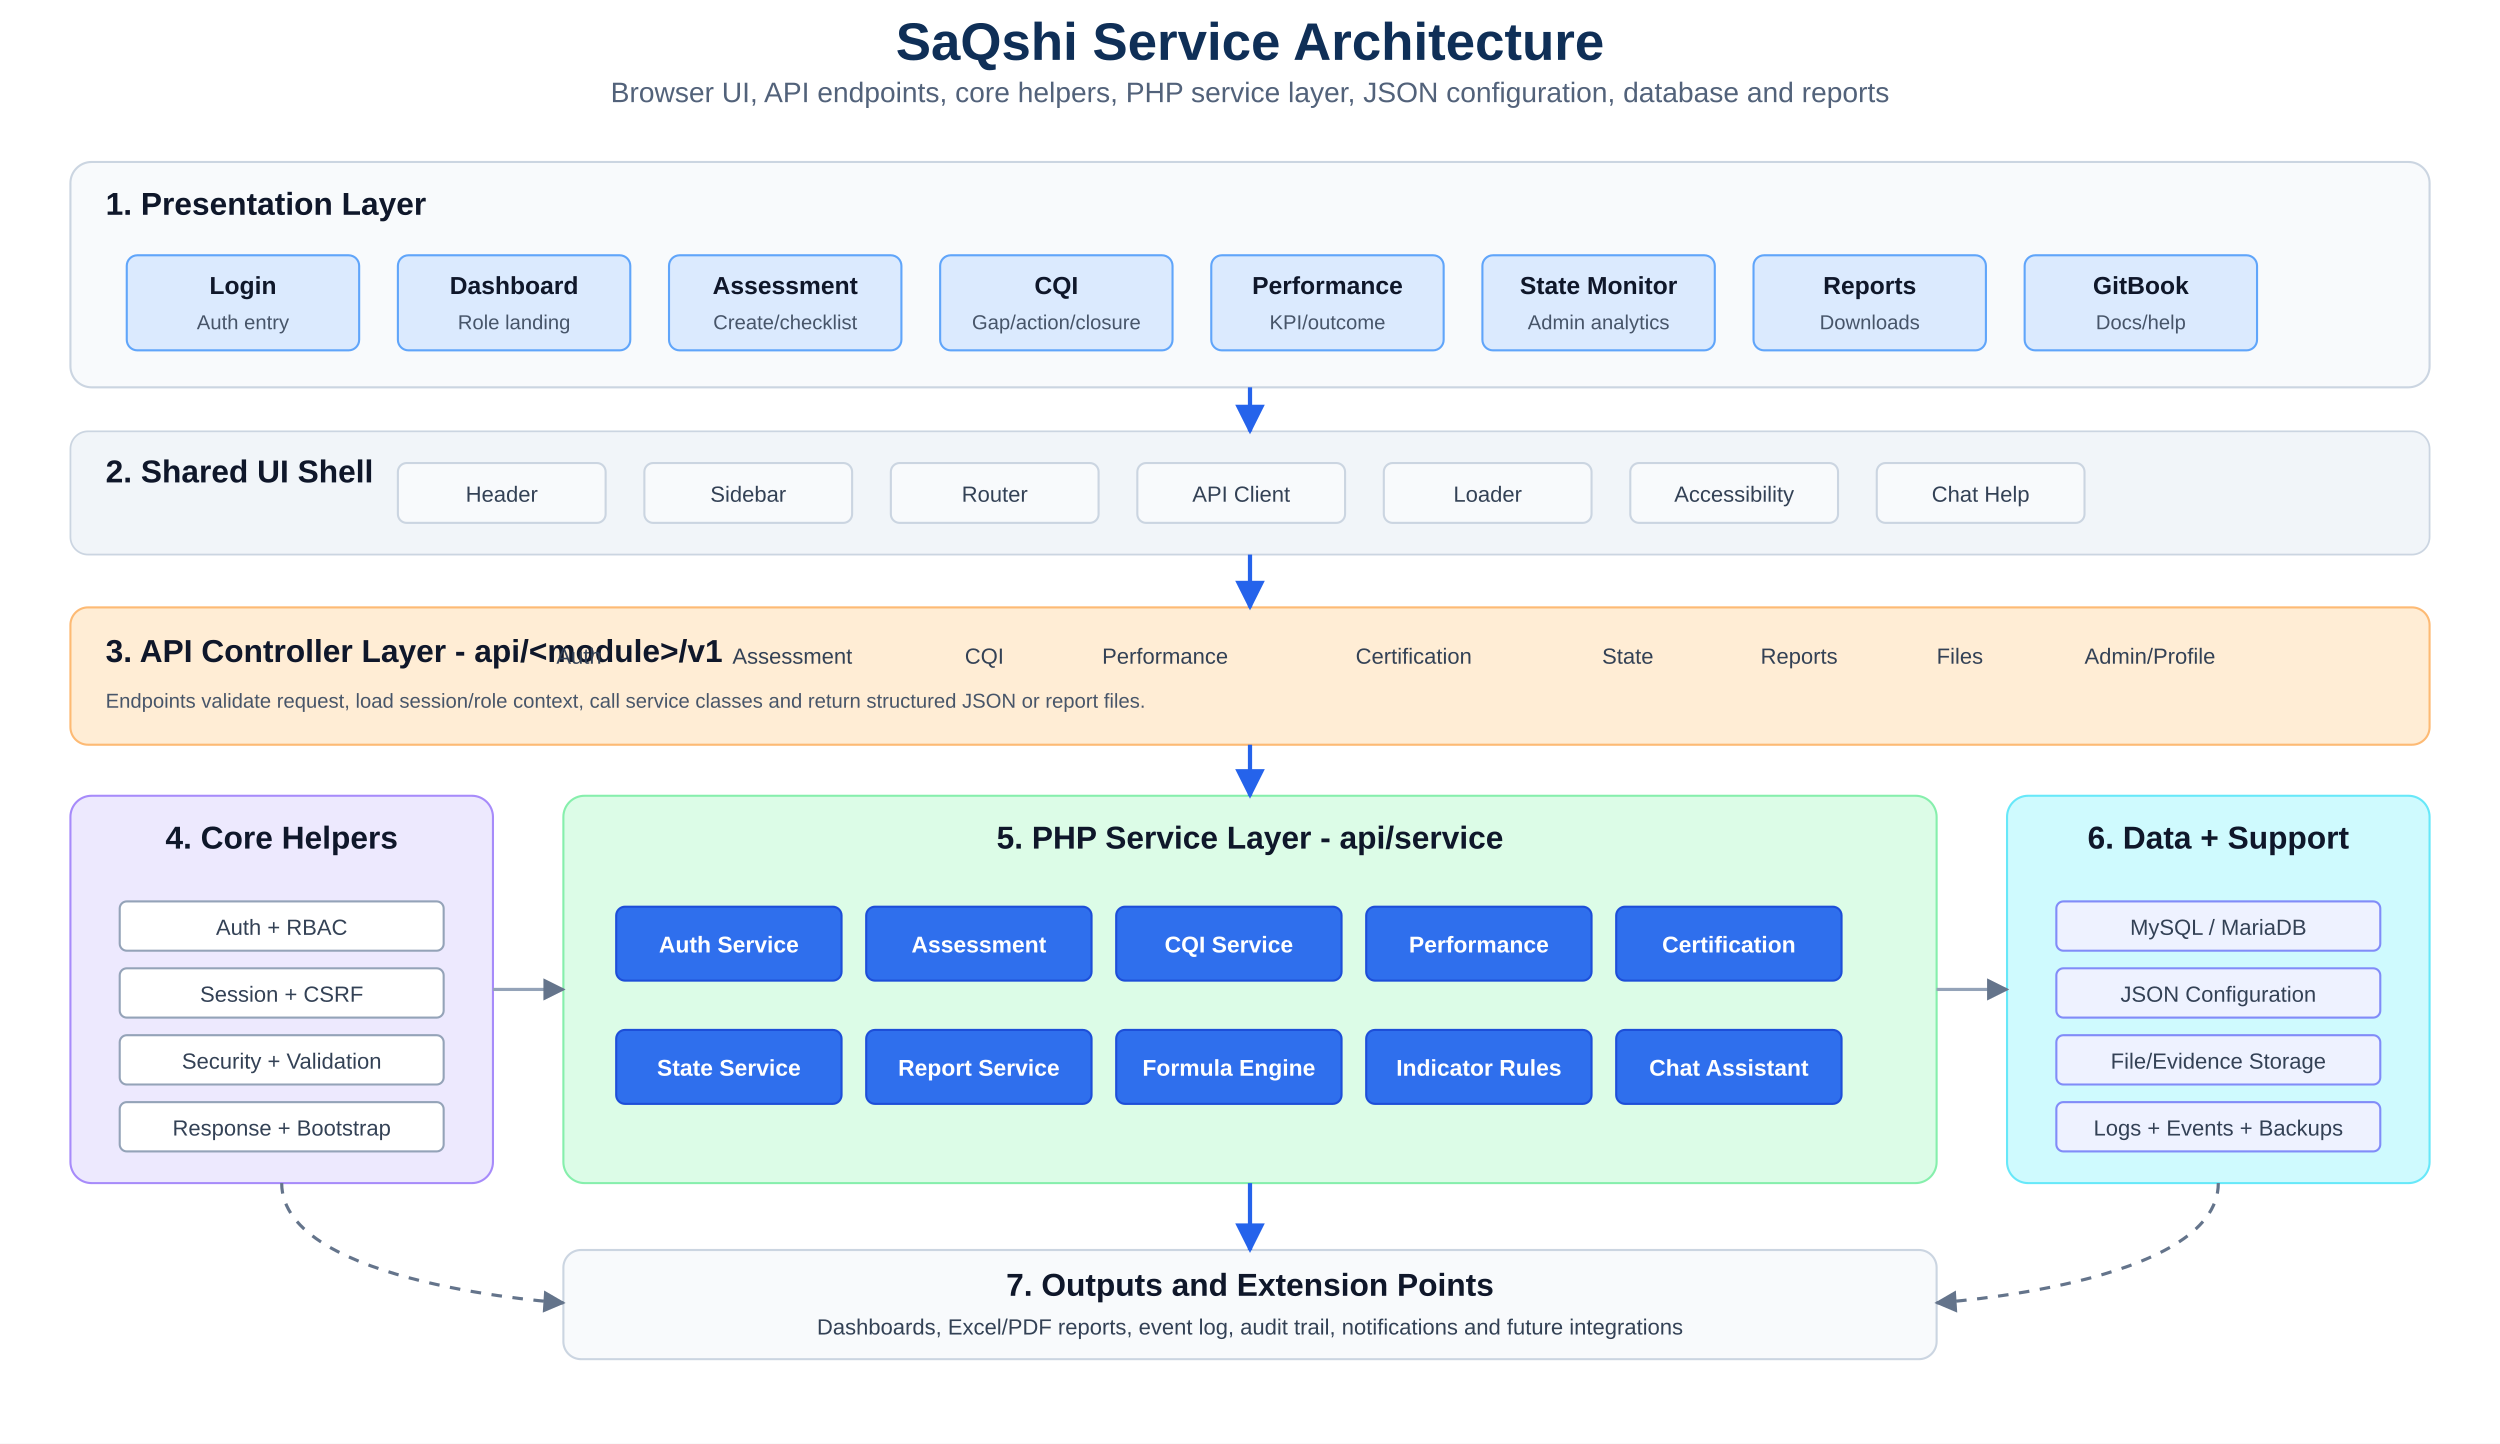
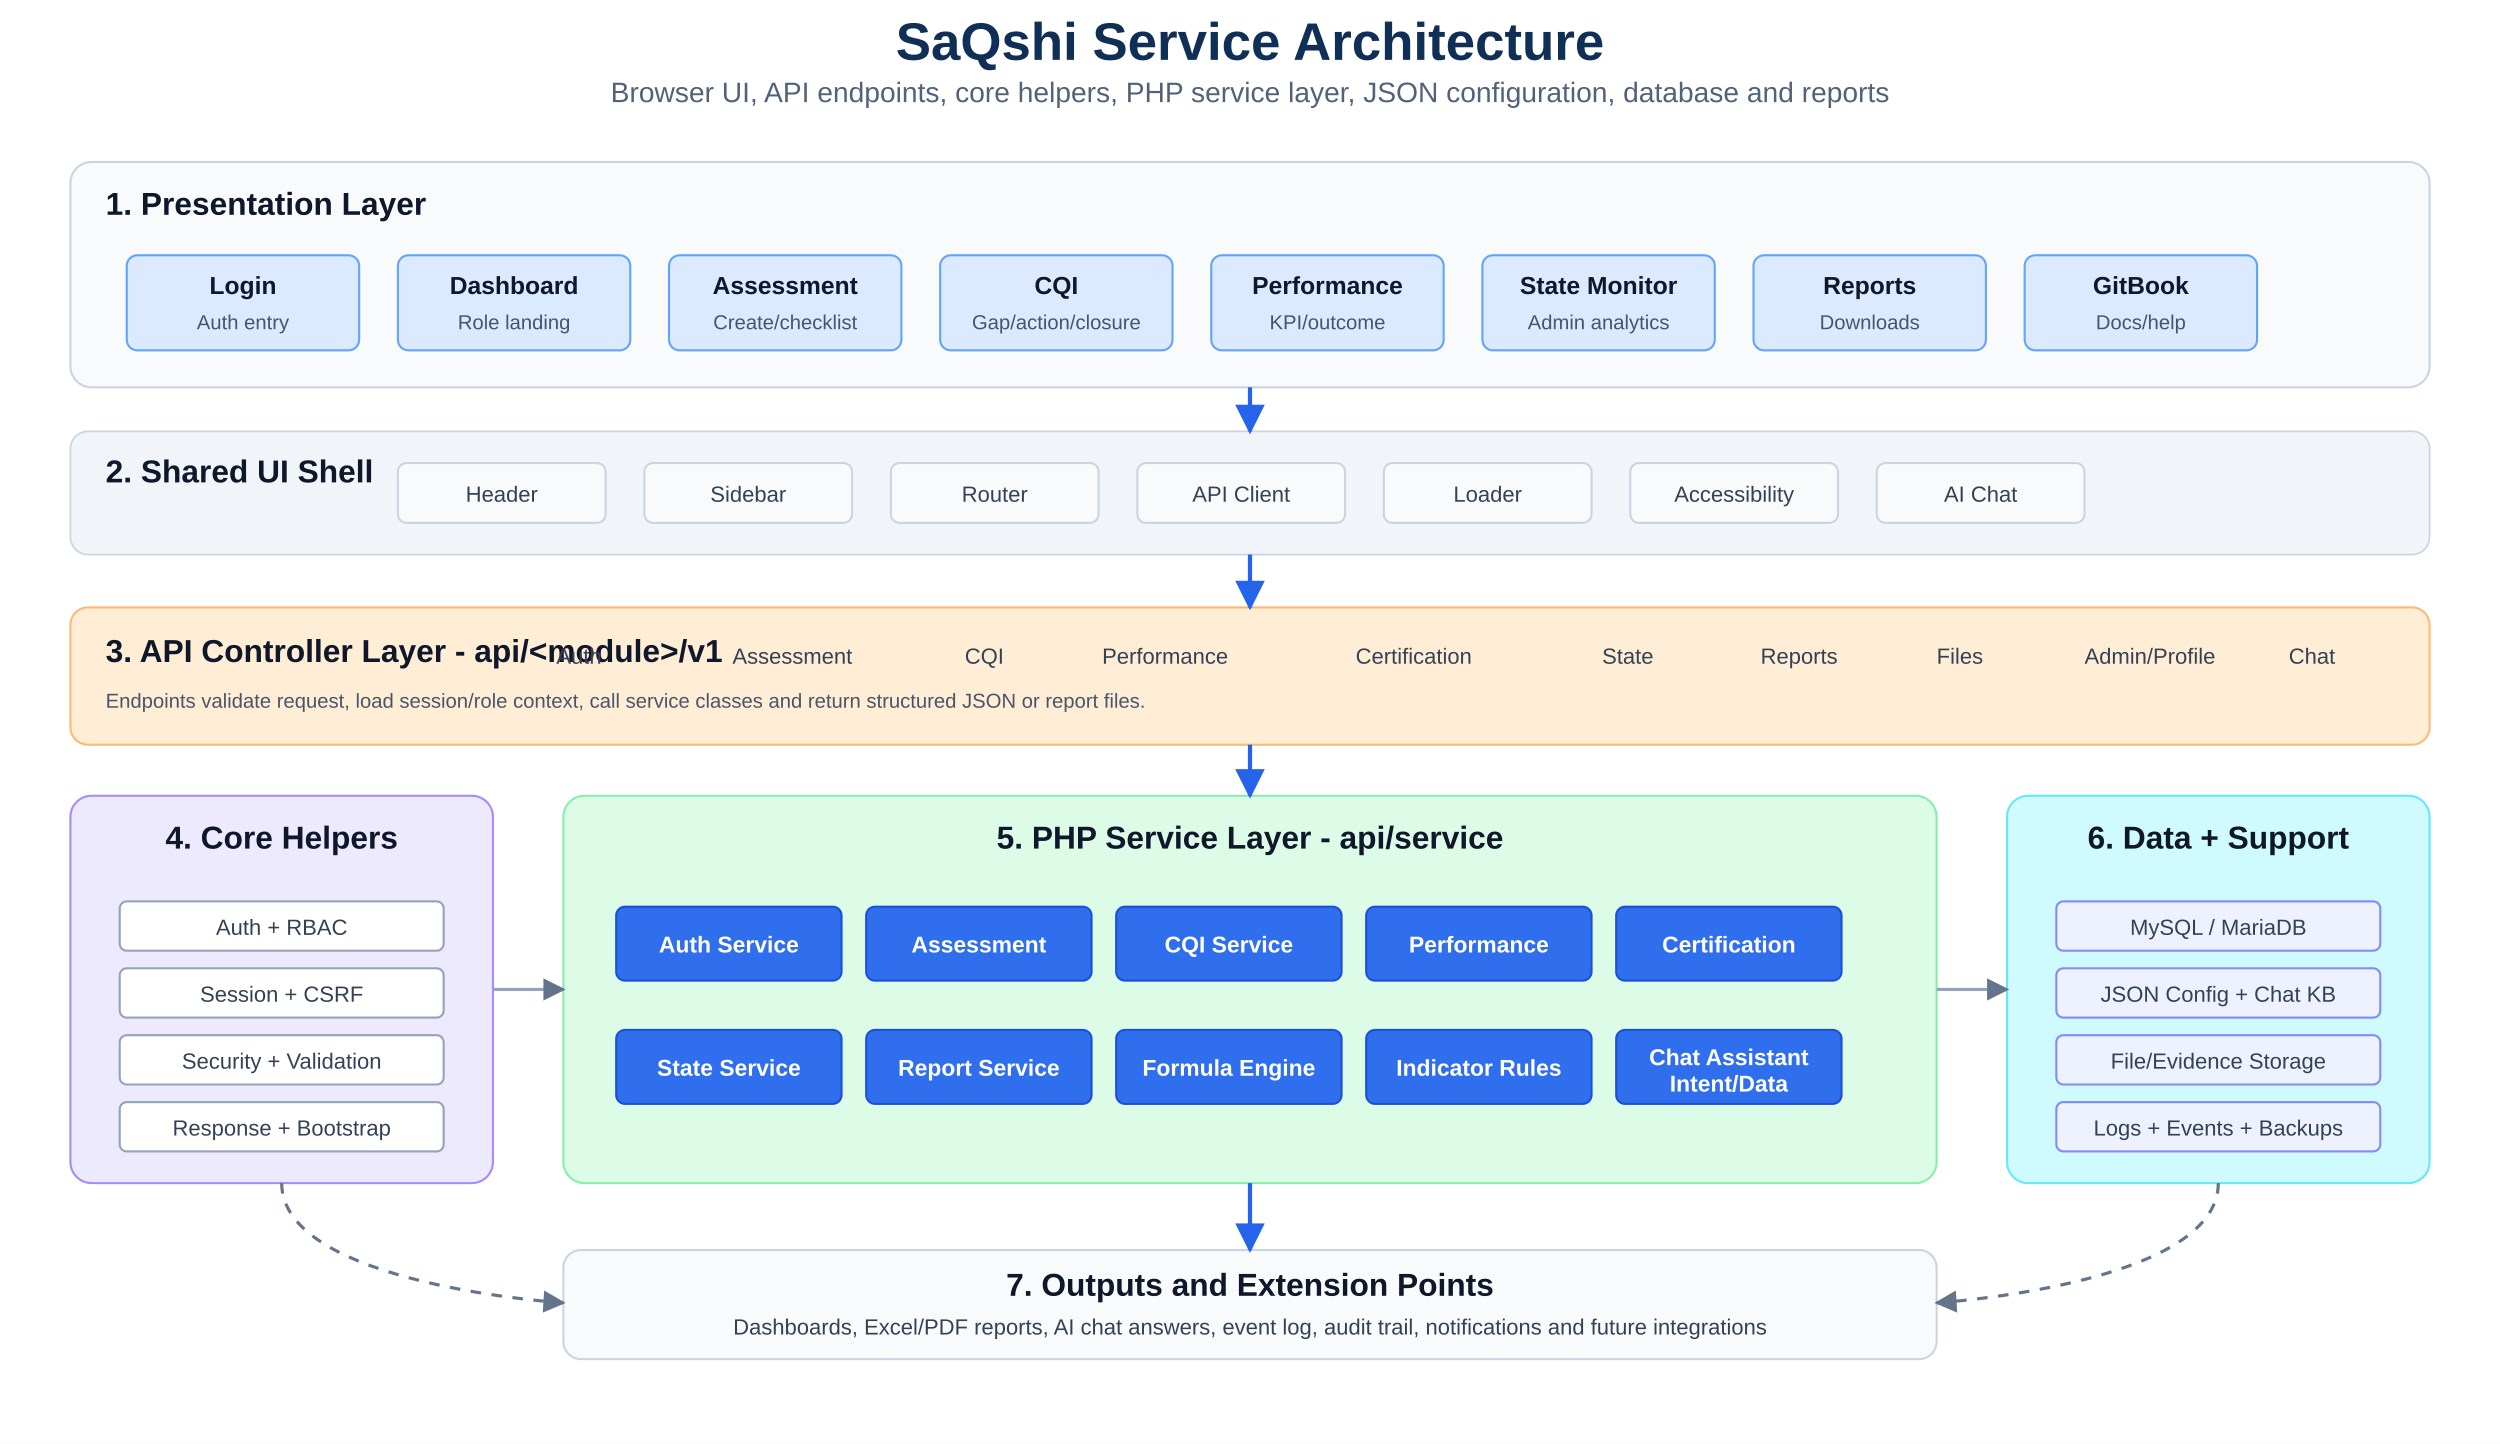
<svg xmlns="http://www.w3.org/2000/svg" width="1420" height="820" viewBox="0 0 1420 820" role="img" aria-labelledby="title desc">
  <defs>
    <style>
      .title { font: 700 30px Arial, sans-serif; fill: #0f2f57; }
      .subtitle { font: 400 16px Arial, sans-serif; fill: #52627a; }
      .section { font: 700 18px Arial, sans-serif; fill: #0f172a; }
      .label { font: 700 14px Arial, sans-serif; fill: #0f172a; }
      .small { font: 400 12.5px Arial, sans-serif; fill: #334155; }
      .tiny { font: 400 11.5px Arial, sans-serif; fill: #475569; }
      .white { fill: #ffffff; font: 700 13px Arial, sans-serif; }
      .bar { fill: #f1f5f9; stroke: #cbd5e1; stroke-width: 1; }
      .box { fill: #ffffff; stroke: #94a3b8; stroke-width: 1.2; }
      .blue { fill: #dbeafe; stroke: #60a5fa; stroke-width: 1.2; }
      .deepBlue { fill: #2f6fed; stroke: #1d4ed8; stroke-width: 1.2; }
      .green { fill: #dcfce7; stroke: #86efac; stroke-width: 1.2; }
      .orange { fill: #ffedd5; stroke: #fdba74; stroke-width: 1.2; }
      .purple { fill: #ede9fe; stroke: #a78bfa; stroke-width: 1.2; }
      .cyan { fill: #cffafe; stroke: #67e8f9; stroke-width: 1.2; }
      .grey { fill: #f8fafc; stroke: #cbd5e1; stroke-width: 1.2; }
      .data { fill: #eef2ff; stroke: #818cf8; stroke-width: 1.2; }
      .line { stroke: #94a3b8; stroke-width: 1.8; fill: none; marker-end: url(#arrow); }
      .strongLine { stroke: #2563eb; stroke-width: 2.4; fill: none; marker-end: url(#arrowBlue); }
      .dashLine { stroke: #64748b; stroke-width: 1.8; stroke-dasharray: 6 6; fill: none; marker-end: url(#arrow); }
    </style>
    <marker id="arrow" viewBox="0 0 10 10" refX="9" refY="5" markerWidth="7" markerHeight="7" orient="auto">
      <path d="M 0 0 L 10 5 L 0 10 z" fill="#64748b" />
    </marker>
    <marker id="arrowBlue" viewBox="0 0 10 10" refX="9" refY="5" markerWidth="7" markerHeight="7" orient="auto">
      <path d="M 0 0 L 10 5 L 0 10 z" fill="#2563eb" />
    </marker>
  </defs>
  <rect width="1420" height="820" fill="#ffffff" />
  <text x="710" y="34" text-anchor="middle" class="title">SaQshi Service Architecture</text>
  <text x="710" y="58" text-anchor="middle" class="subtitle">Browser UI, API endpoints, core helpers, PHP service layer, JSON configuration, database and reports</text>
  <rect x="40" y="92" width="1340" height="128" rx="12" class="grey" />
  <text x="60" y="122" class="section">1. Presentation Layer</text>
  <rect x="72" y="145" width="132" height="54" rx="6" class="blue" />
  <text x="138" y="167" text-anchor="middle" class="label">Login</text>
  <text x="138" y="187" text-anchor="middle" class="tiny">Auth entry</text>
  <rect x="226" y="145" width="132" height="54" rx="6" class="blue" />
  <text x="292" y="167" text-anchor="middle" class="label">Dashboard</text>
  <text x="292" y="187" text-anchor="middle" class="tiny">Role landing</text>
  <rect x="380" y="145" width="132" height="54" rx="6" class="blue" />
  <text x="446" y="167" text-anchor="middle" class="label">Assessment</text>
  <text x="446" y="187" text-anchor="middle" class="tiny">Create/checklist</text>
  <rect x="534" y="145" width="132" height="54" rx="6" class="blue" />
  <text x="600" y="167" text-anchor="middle" class="label">CQI</text>
  <text x="600" y="187" text-anchor="middle" class="tiny">Gap/action/closure</text>
  <rect x="688" y="145" width="132" height="54" rx="6" class="blue" />
  <text x="754" y="167" text-anchor="middle" class="label">Performance</text>
  <text x="754" y="187" text-anchor="middle" class="tiny">KPI/outcome</text>
  <rect x="842" y="145" width="132" height="54" rx="6" class="blue" />
  <text x="908" y="167" text-anchor="middle" class="label">State Monitor</text>
  <text x="908" y="187" text-anchor="middle" class="tiny">Admin analytics</text>
  <rect x="996" y="145" width="132" height="54" rx="6" class="blue" />
  <text x="1062" y="167" text-anchor="middle" class="label">Reports</text>
  <text x="1062" y="187" text-anchor="middle" class="tiny">Downloads</text>
  <rect x="1150" y="145" width="132" height="54" rx="6" class="blue" />
  <text x="1216" y="167" text-anchor="middle" class="label">GitBook</text>
  <text x="1216" y="187" text-anchor="middle" class="tiny">Docs/help</text>
  <rect x="40" y="245" width="1340" height="70" rx="10" class="bar" />
  <text x="60" y="274" class="section">2. Shared UI Shell</text>
  <rect x="226" y="263" width="118" height="34" rx="5" class="grey" />
  <text x="285" y="285" text-anchor="middle" class="small">Header</text>
  <rect x="366" y="263" width="118" height="34" rx="5" class="grey" />
  <text x="425" y="285" text-anchor="middle" class="small">Sidebar</text>
  <rect x="506" y="263" width="118" height="34" rx="5" class="grey" />
  <text x="565" y="285" text-anchor="middle" class="small">Router</text>
  <rect x="646" y="263" width="118" height="34" rx="5" class="grey" />
  <text x="705" y="285" text-anchor="middle" class="small">API Client</text>
  <rect x="786" y="263" width="118" height="34" rx="5" class="grey" />
  <text x="845" y="285" text-anchor="middle" class="small">Loader</text>
  <rect x="926" y="263" width="118" height="34" rx="5" class="grey" />
  <text x="985" y="285" text-anchor="middle" class="small">Accessibility</text>
  <rect x="1066" y="263" width="118" height="34" rx="5" class="grey" />
-   <text x="1125" y="285" text-anchor="middle" class="small">Chat Help</text>
+   <text x="1125" y="285" text-anchor="middle" class="small">AI Chat</text>
  <rect x="40" y="345" width="1340" height="78" rx="10" class="orange" />
  <text x="60" y="376" class="section">3. API Controller Layer - api/&lt;module&gt;/v1</text>
  <text x="316" y="377" class="small">Auth</text>
  <text x="416" y="377" class="small">Assessment</text>
  <text x="548" y="377" class="small">CQI</text>
  <text x="626" y="377" class="small">Performance</text>
  <text x="770" y="377" class="small">Certification</text>
  <text x="910" y="377" class="small">State</text>
  <text x="1000" y="377" class="small">Reports</text>
  <text x="1100" y="377" class="small">Files</text>
  <text x="1184" y="377" class="small">Admin/Profile</text>
+   <text x="1300" y="377" class="small">Chat</text>
  <text x="60" y="402" class="tiny">Endpoints validate request, load session/role context, call service classes and return structured JSON or report files.</text>
  <rect x="40" y="452" width="240" height="220" rx="12" class="purple" />
  <text x="160" y="482" text-anchor="middle" class="section">4. Core Helpers</text>
  <rect x="68" y="512" width="184" height="28" rx="4" class="box" />
  <text x="160" y="531" text-anchor="middle" class="small">Auth + RBAC</text>
  <rect x="68" y="550" width="184" height="28" rx="4" class="box" />
  <text x="160" y="569" text-anchor="middle" class="small">Session + CSRF</text>
  <rect x="68" y="588" width="184" height="28" rx="4" class="box" />
  <text x="160" y="607" text-anchor="middle" class="small">Security + Validation</text>
  <rect x="68" y="626" width="184" height="28" rx="4" class="box" />
  <text x="160" y="645" text-anchor="middle" class="small">Response + Bootstrap</text>
  <rect x="320" y="452" width="780" height="220" rx="12" class="green" />
  <text x="710" y="482" text-anchor="middle" class="section">5. PHP Service Layer - api/service</text>
  <rect x="350" y="515" width="128" height="42" rx="5" class="deepBlue" />
  <text x="414" y="541" text-anchor="middle" class="white">Auth Service</text>
  <rect x="492" y="515" width="128" height="42" rx="5" class="deepBlue" />
  <text x="556" y="541" text-anchor="middle" class="white">Assessment</text>
  <rect x="634" y="515" width="128" height="42" rx="5" class="deepBlue" />
  <text x="698" y="541" text-anchor="middle" class="white">CQI Service</text>
  <rect x="776" y="515" width="128" height="42" rx="5" class="deepBlue" />
  <text x="840" y="541" text-anchor="middle" class="white">Performance</text>
  <rect x="918" y="515" width="128" height="42" rx="5" class="deepBlue" />
  <text x="982" y="541" text-anchor="middle" class="white">Certification</text>
  <rect x="350" y="585" width="128" height="42" rx="5" class="deepBlue" />
  <text x="414" y="611" text-anchor="middle" class="white">State Service</text>
  <rect x="492" y="585" width="128" height="42" rx="5" class="deepBlue" />
  <text x="556" y="611" text-anchor="middle" class="white">Report Service</text>
  <rect x="634" y="585" width="128" height="42" rx="5" class="deepBlue" />
  <text x="698" y="611" text-anchor="middle" class="white">Formula Engine</text>
  <rect x="776" y="585" width="128" height="42" rx="5" class="deepBlue" />
  <text x="840" y="611" text-anchor="middle" class="white">Indicator Rules</text>
  <rect x="918" y="585" width="128" height="42" rx="5" class="deepBlue" />
-   <text x="982" y="611" text-anchor="middle" class="white">Chat Assistant</text>
+   <text x="982" y="605" text-anchor="middle" class="white">Chat Assistant</text>
+   <text x="982" y="620" text-anchor="middle" class="white">Intent/Data</text>
  <rect x="1140" y="452" width="240" height="220" rx="12" class="cyan" />
  <text x="1260" y="482" text-anchor="middle" class="section">6. Data + Support</text>
  <rect x="1168" y="512" width="184" height="28" rx="4" class="data" />
  <text x="1260" y="531" text-anchor="middle" class="small">MySQL / MariaDB</text>
  <rect x="1168" y="550" width="184" height="28" rx="4" class="data" />
-   <text x="1260" y="569" text-anchor="middle" class="small">JSON Configuration</text>
+   <text x="1260" y="569" text-anchor="middle" class="small">JSON Config + Chat KB</text>
  <rect x="1168" y="588" width="184" height="28" rx="4" class="data" />
  <text x="1260" y="607" text-anchor="middle" class="small">File/Evidence Storage</text>
  <rect x="1168" y="626" width="184" height="28" rx="4" class="data" />
  <text x="1260" y="645" text-anchor="middle" class="small">Logs + Events + Backups</text>
  <rect x="320" y="710" width="780" height="62" rx="10" class="grey" />
  <text x="710" y="736" text-anchor="middle" class="section">7. Outputs and Extension Points</text>
-   <text x="710" y="758" text-anchor="middle" class="small">Dashboards, Excel/PDF reports, event log, audit trail, notifications and future integrations</text>
+   <text x="710" y="758" text-anchor="middle" class="small">Dashboards, Excel/PDF reports, AI chat answers, event log, audit trail, notifications and future integrations</text>
  <line x1="710" y1="220" x2="710" y2="245" class="strongLine" />
  <line x1="710" y1="315" x2="710" y2="345" class="strongLine" />
  <line x1="710" y1="423" x2="710" y2="452" class="strongLine" />
  <line x1="280" y1="562" x2="320" y2="562" class="line" />
  <line x1="1100" y1="562" x2="1140" y2="562" class="line" />
  <line x1="710" y1="672" x2="710" y2="710" class="strongLine" />
  <path d="M1260 672 C1260 730 1100 740 1100 740" class="dashLine" />
  <path d="M160 672 C160 730 320 740 320 740" class="dashLine" />
</svg>
